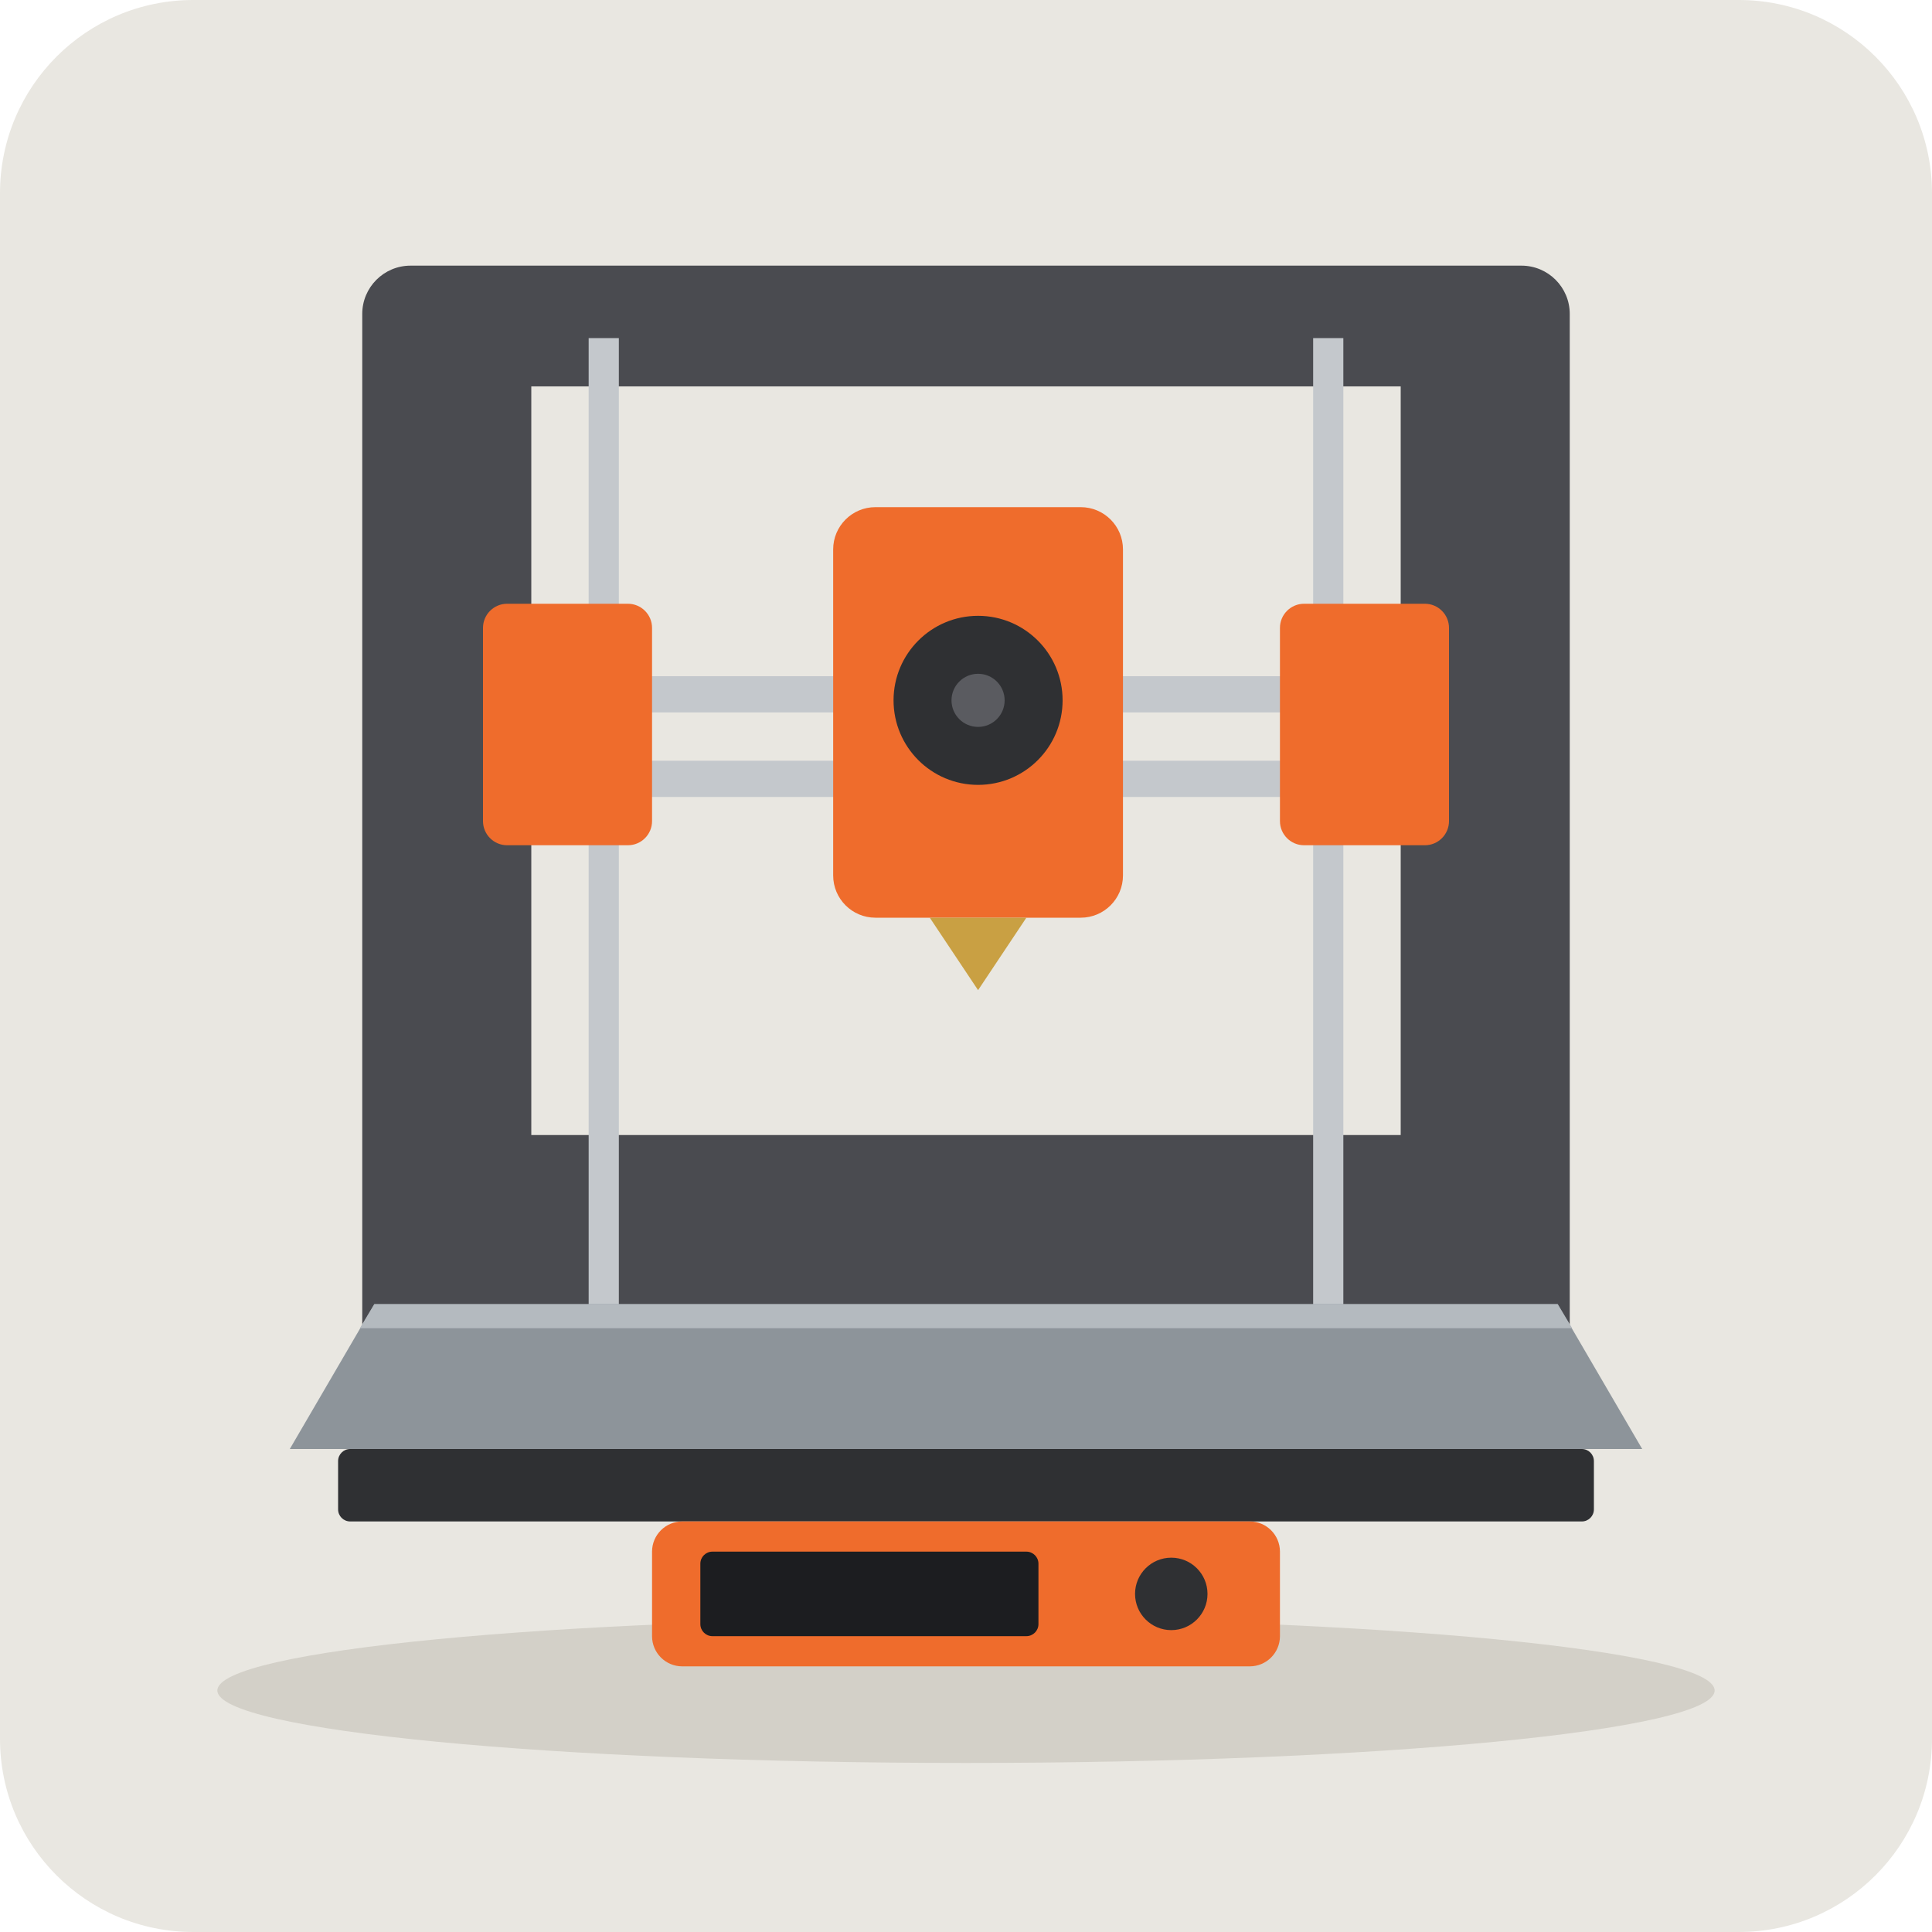
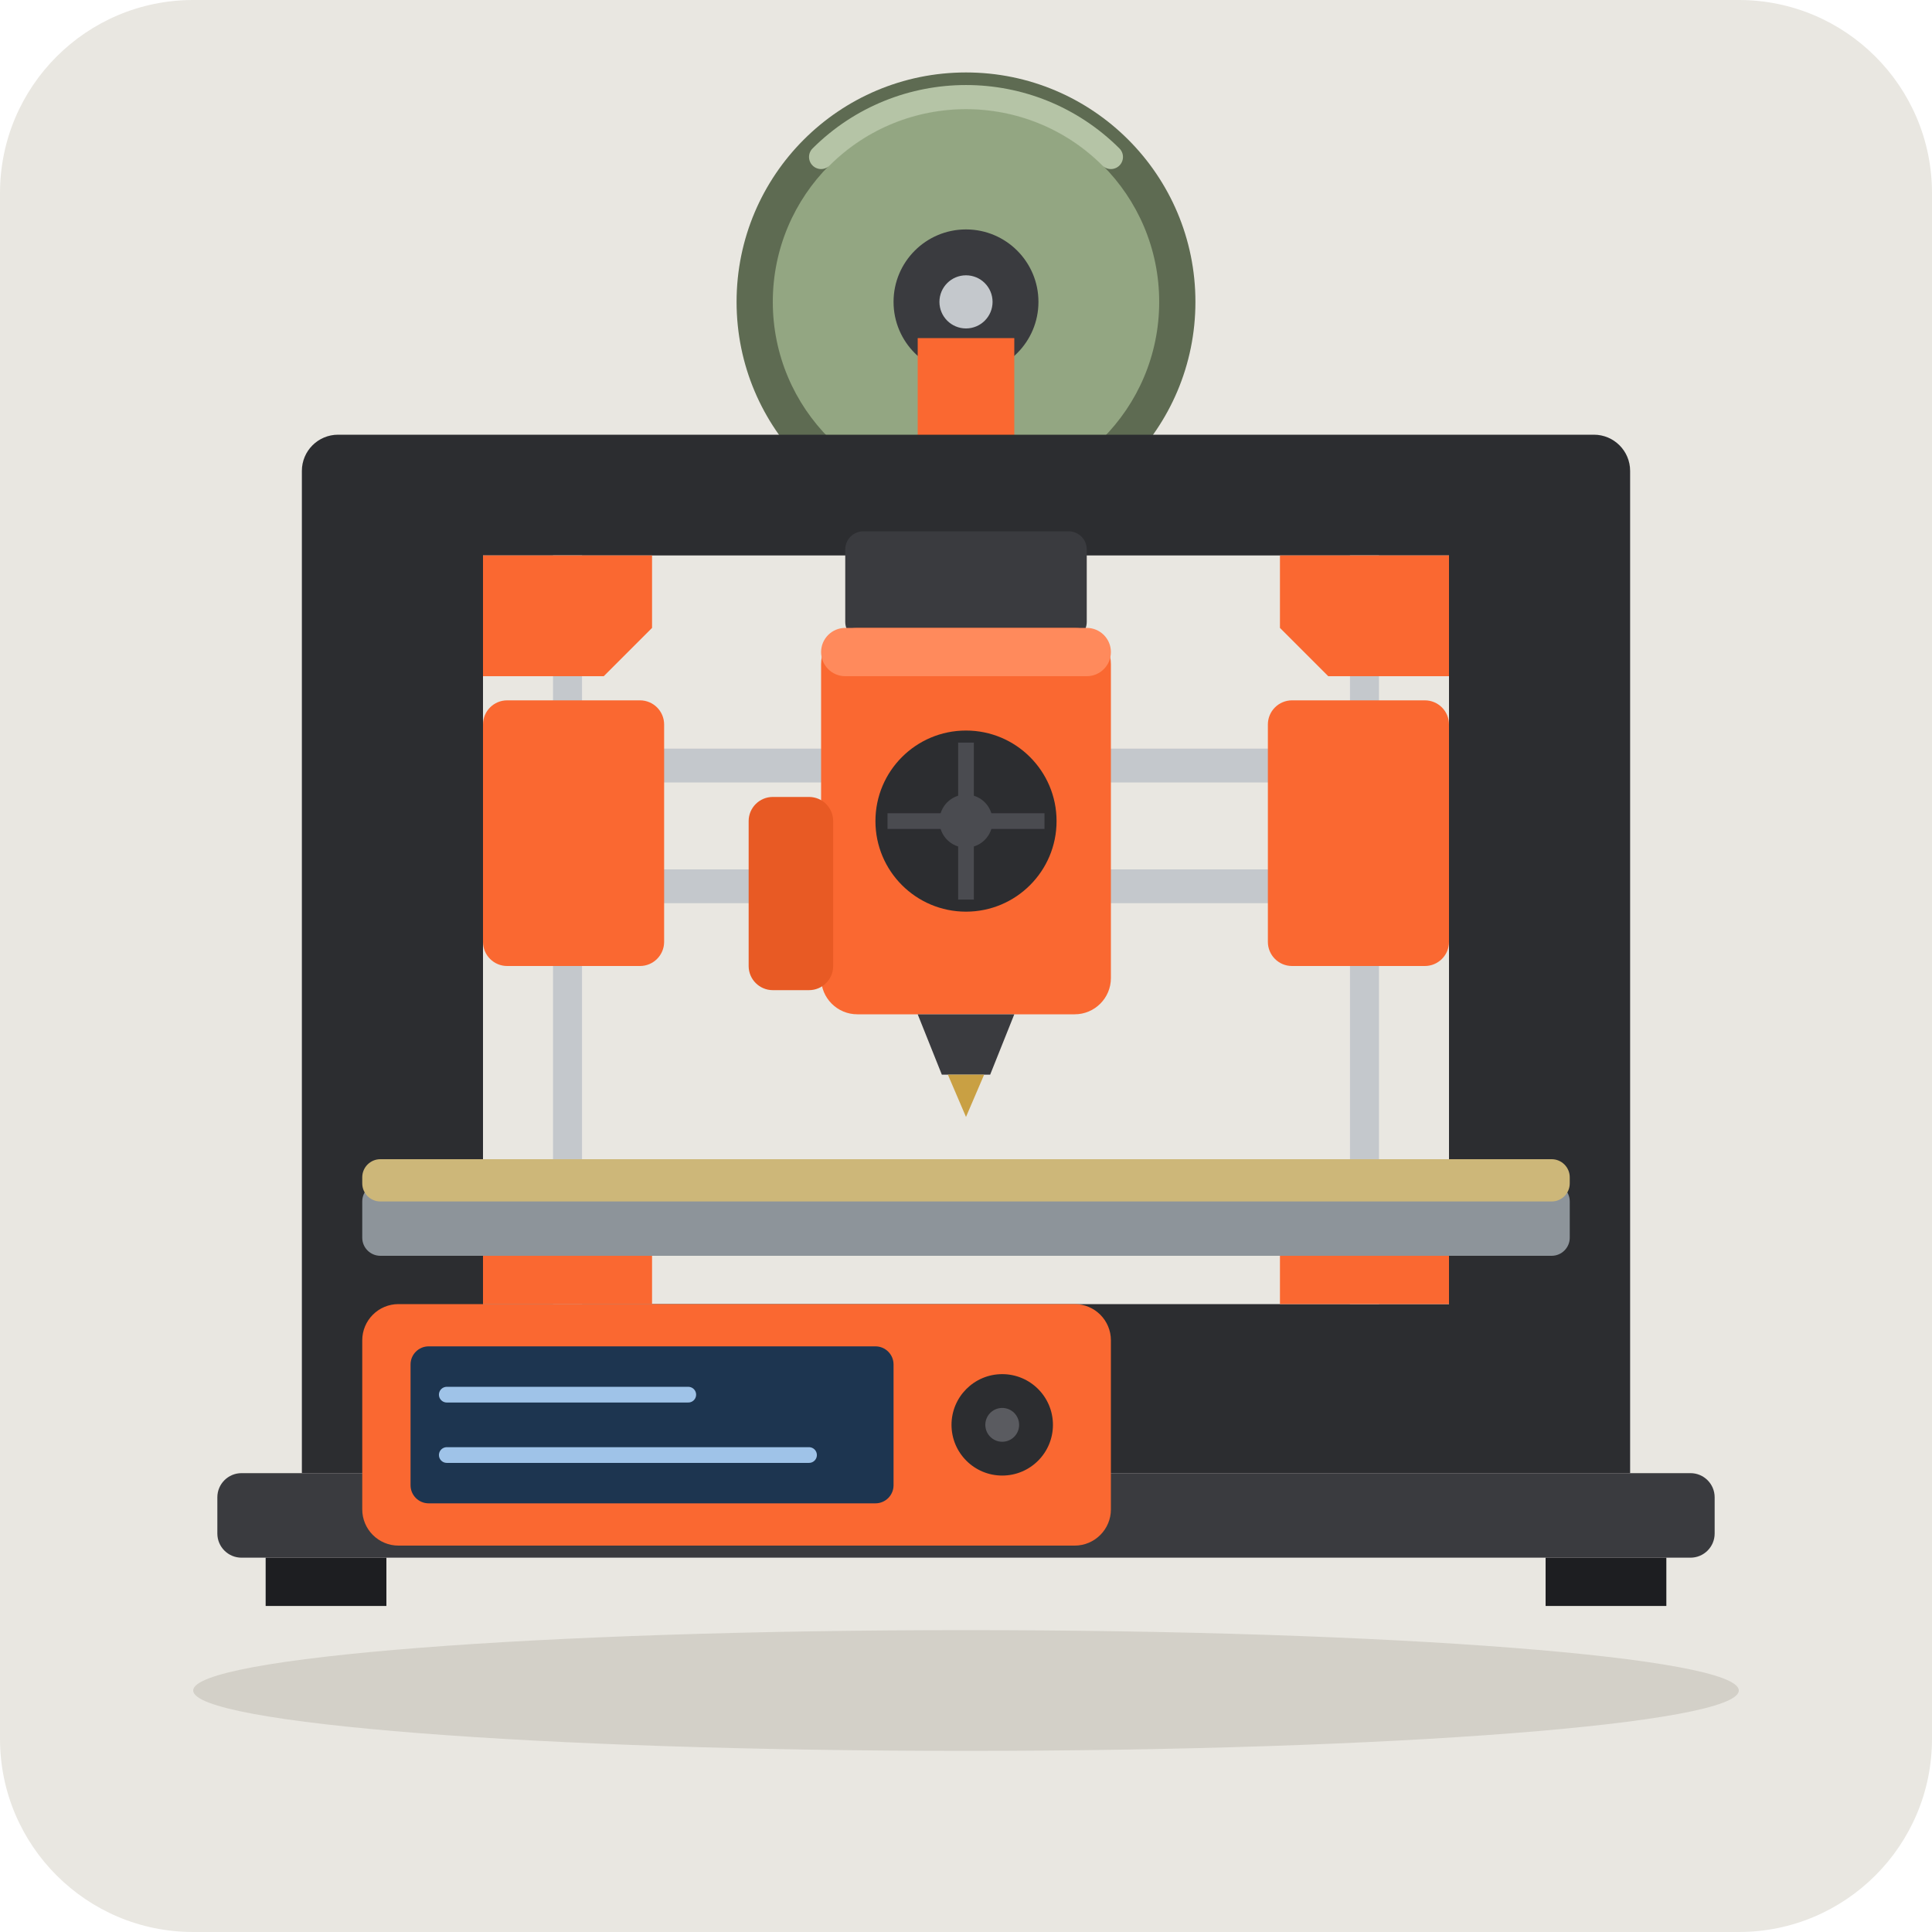
- <svg xmlns="http://www.w3.org/2000/svg" viewBox="0 0 160 160" role="img" aria-label="Drawing of an Original Prusa i3 MK3S">
+ <svg xmlns="http://www.w3.org/2000/svg" viewBox="0 0 160 160" role="img" aria-label="Drawing of an Original Prusa i3 MK3">
  <rect width="160" height="160" rx="16" fill="#e9e7e1" />
-   <ellipse cx="80" cy="140" rx="62" ry="6" fill="#d3d0c8" />
-   <path fill-rule="evenodd" fill="#4a4b50" d="M34 22h92a4 4 0 0 1 4 4v96H30v-96a4 4 0 0 1 4-4zM44 32v62h72v-62z" />
-   <path d="M50 28V112M110 28V112" stroke="#c4c8cc" stroke-width="2.5" />
-   <rect x="44" y="56" width="72" height="3" rx="1.5" fill="#c4c8cc" />
-   <rect x="44" y="63" width="72" height="3" rx="1.5" fill="#c4c8cc" />
-   <rect x="40" y="50" width="14" height="20" rx="2" fill="#ef6c2c" />
-   <rect x="106" y="50" width="14" height="20" rx="2" fill="#ef6c2c" />
-   <rect x="69" y="42" width="24" height="34" rx="3.5" fill="#ef6c2c" />
-   <circle cx="81" cy="58" r="7" fill="#2f3033" />
-   <circle cx="81" cy="58" r="2.2" fill="#5a5b60" />
-   <path d="M77 76h8l-4 6z" fill="#c9a043" />
-   <path d="M24 120h112l-7-12H31z" fill="#8d949a" />
-   <path d="M31 108h98l1.2 2H29.8z" fill="#b4babf" />
-   <rect x="28" y="120" width="104" height="6" rx="1" fill="#2f3033" />
-   <rect x="54" y="126" width="52" height="12" rx="2.5" fill="#ef6c2c" />
-   <rect x="58" y="128.5" width="28" height="7" rx="1" fill="#1c1d20" />
-   <circle cx="97" cy="132" r="3" fill="#2f3033" />
+   <ellipse cx="80" cy="140" rx="64" ry="5" fill="#d3d0c8" />
+   <circle cx="80" cy="25" r="19" fill="#5e6b52" />
+   <circle cx="80" cy="25" r="16" fill="#93a682" />
+   <path d="M68 13a17 17 0 0 1 24 0" fill="none" stroke="#b5c4a6" stroke-width="2" stroke-linecap="round" />
+   <circle cx="80" cy="25" r="6" fill="#3a3b3f" />
+   <circle cx="80" cy="25" r="2.2" fill="#c4c8cc" />
+   <path d="M76 37v-9h8v9z" fill="#fa6831" />
+   <path fill-rule="evenodd" fill="#2c2d30" d="M28 36h104a3 3 0 0 1 3 3v83H25v-83a3 3 0 0 1 3-3zM40 46v62h80v-62z" />
+   <rect x="18" y="122" width="124" height="7" rx="2" fill="#3a3b3f" />
+   <path d="M22 129h10v4H22zM128 129h10v4h-10z" fill="#1d1e21" />
+   <path d="M47 46V108M113 46V108" stroke="#c4c8cc" stroke-width="2.4" />
+   <path d="M40 46h14v6l-4 4h-10zM120 46h-14v6l4 4h10z" fill="#fa6831" />
+   <rect x="40" y="100" width="14" height="8" fill="#fa6831" />
+   <rect x="106" y="100" width="14" height="8" fill="#fa6831" />
+   <rect x="50" y="62" width="60" height="2.8" rx="1.4" fill="#c4c8cc" />
+   <rect x="50" y="72" width="60" height="2.8" rx="1.4" fill="#c4c8cc" />
+   <rect x="40" y="58" width="15" height="22" rx="2" fill="#fa6831" />
+   <rect x="105" y="58" width="15" height="22" rx="2" fill="#fa6831" />
+   <rect x="70" y="44" width="20" height="9" rx="1.5" fill="#3a3b3f" />
+   <rect x="68" y="52" width="24" height="32" rx="3" fill="#fa6831" />
+   <rect x="68" y="52" width="24" height="4" rx="2" fill="#ff8a5c" />
+   <circle cx="80" cy="68" r="7.5" fill="#2c2d30" />
+   <path d="M80 61.5v13M73.5 68h13" stroke="#4a4b50" stroke-width="1.3" />
+   <circle cx="80" cy="68" r="2.2" fill="#4a4b50" />
+   <rect x="62" y="66" width="7" height="16" rx="2" fill="#e85a24" />
+   <path d="M76 84h8l-2 5h-4z" fill="#3a3b3f" />
+   <path d="M78.5 89h3l-1.5 3.5z" fill="#c9a043" />
+   <rect x="30" y="98" width="100" height="6" rx="1.5" fill="#8d949a" />
+   <rect x="30" y="96" width="100" height="3.5" rx="1.5" fill="#cdb779" />
+   <rect x="30" y="108" width="62" height="20" rx="3" fill="#fa6831" />
+   <rect x="34" y="111.5" width="40" height="13" rx="1.5" fill="#1d3550" />
+   <path d="M37 115.5h20M37 120.5h30" stroke="#9fc3e8" stroke-width="1.3" stroke-linecap="round" />
+   <circle cx="83" cy="118" r="4.2" fill="#2c2d30" />
+   <circle cx="83" cy="118" r="1.4" fill="#5a5b60" />
</svg>
